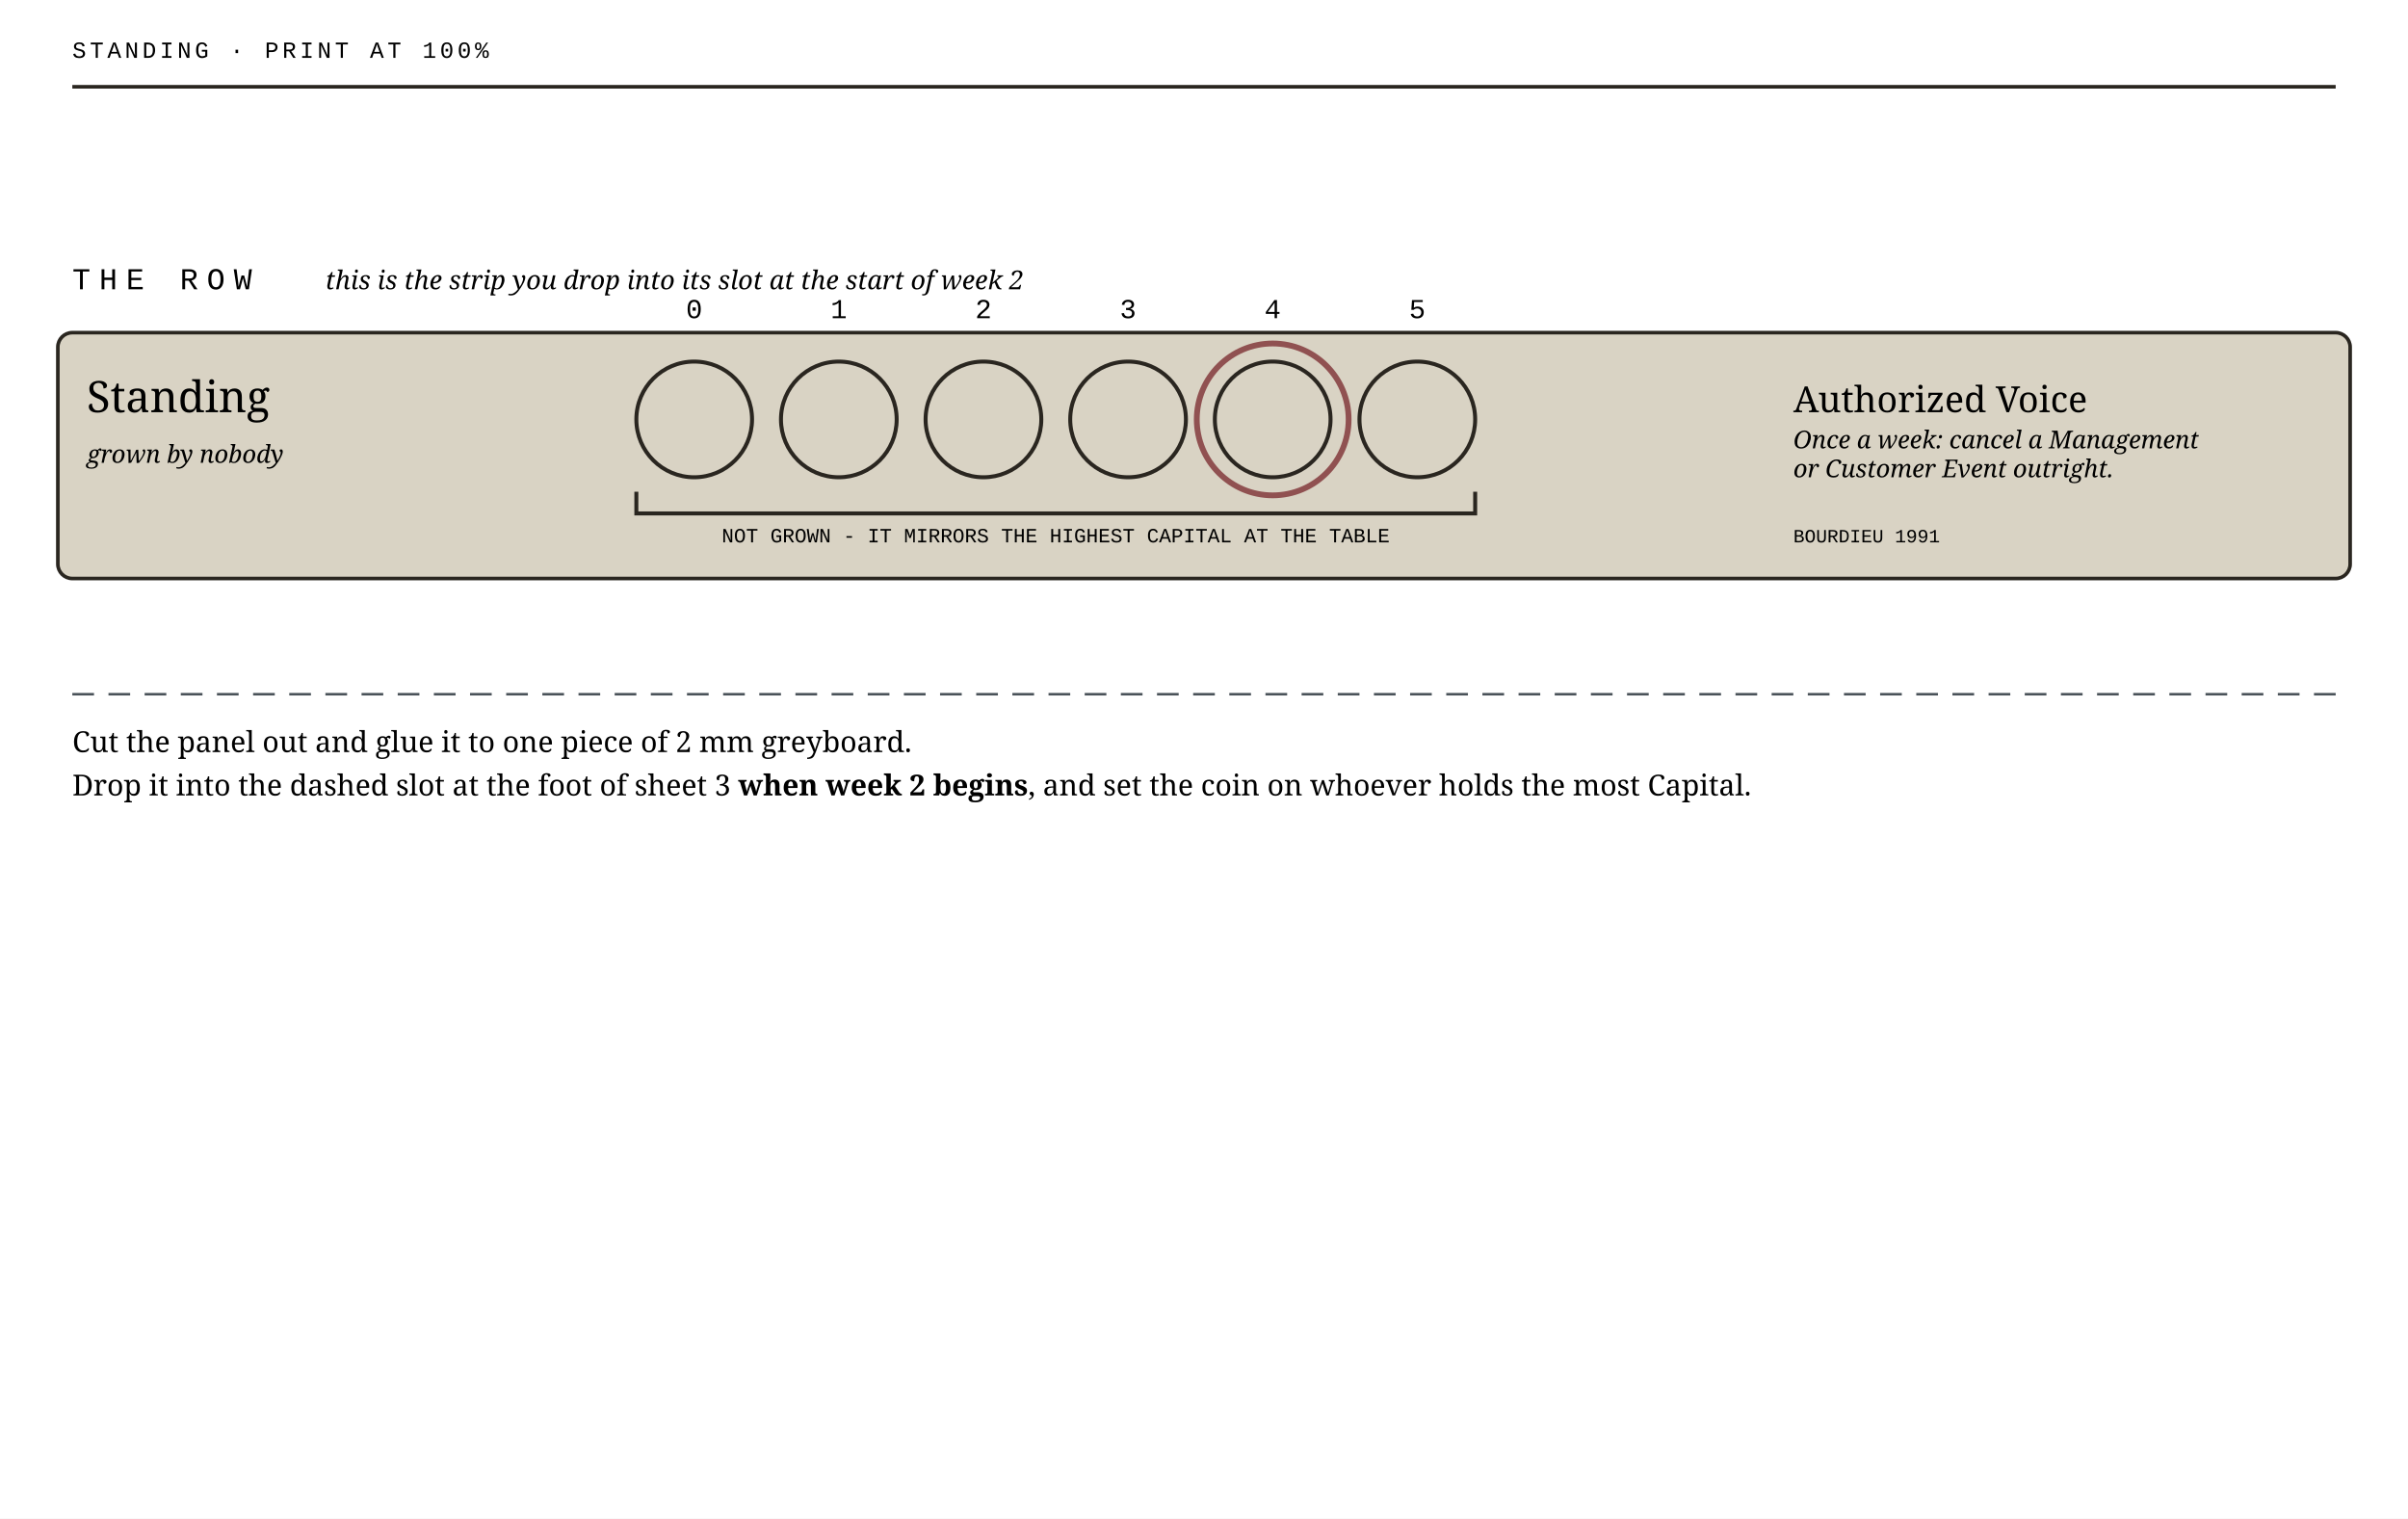
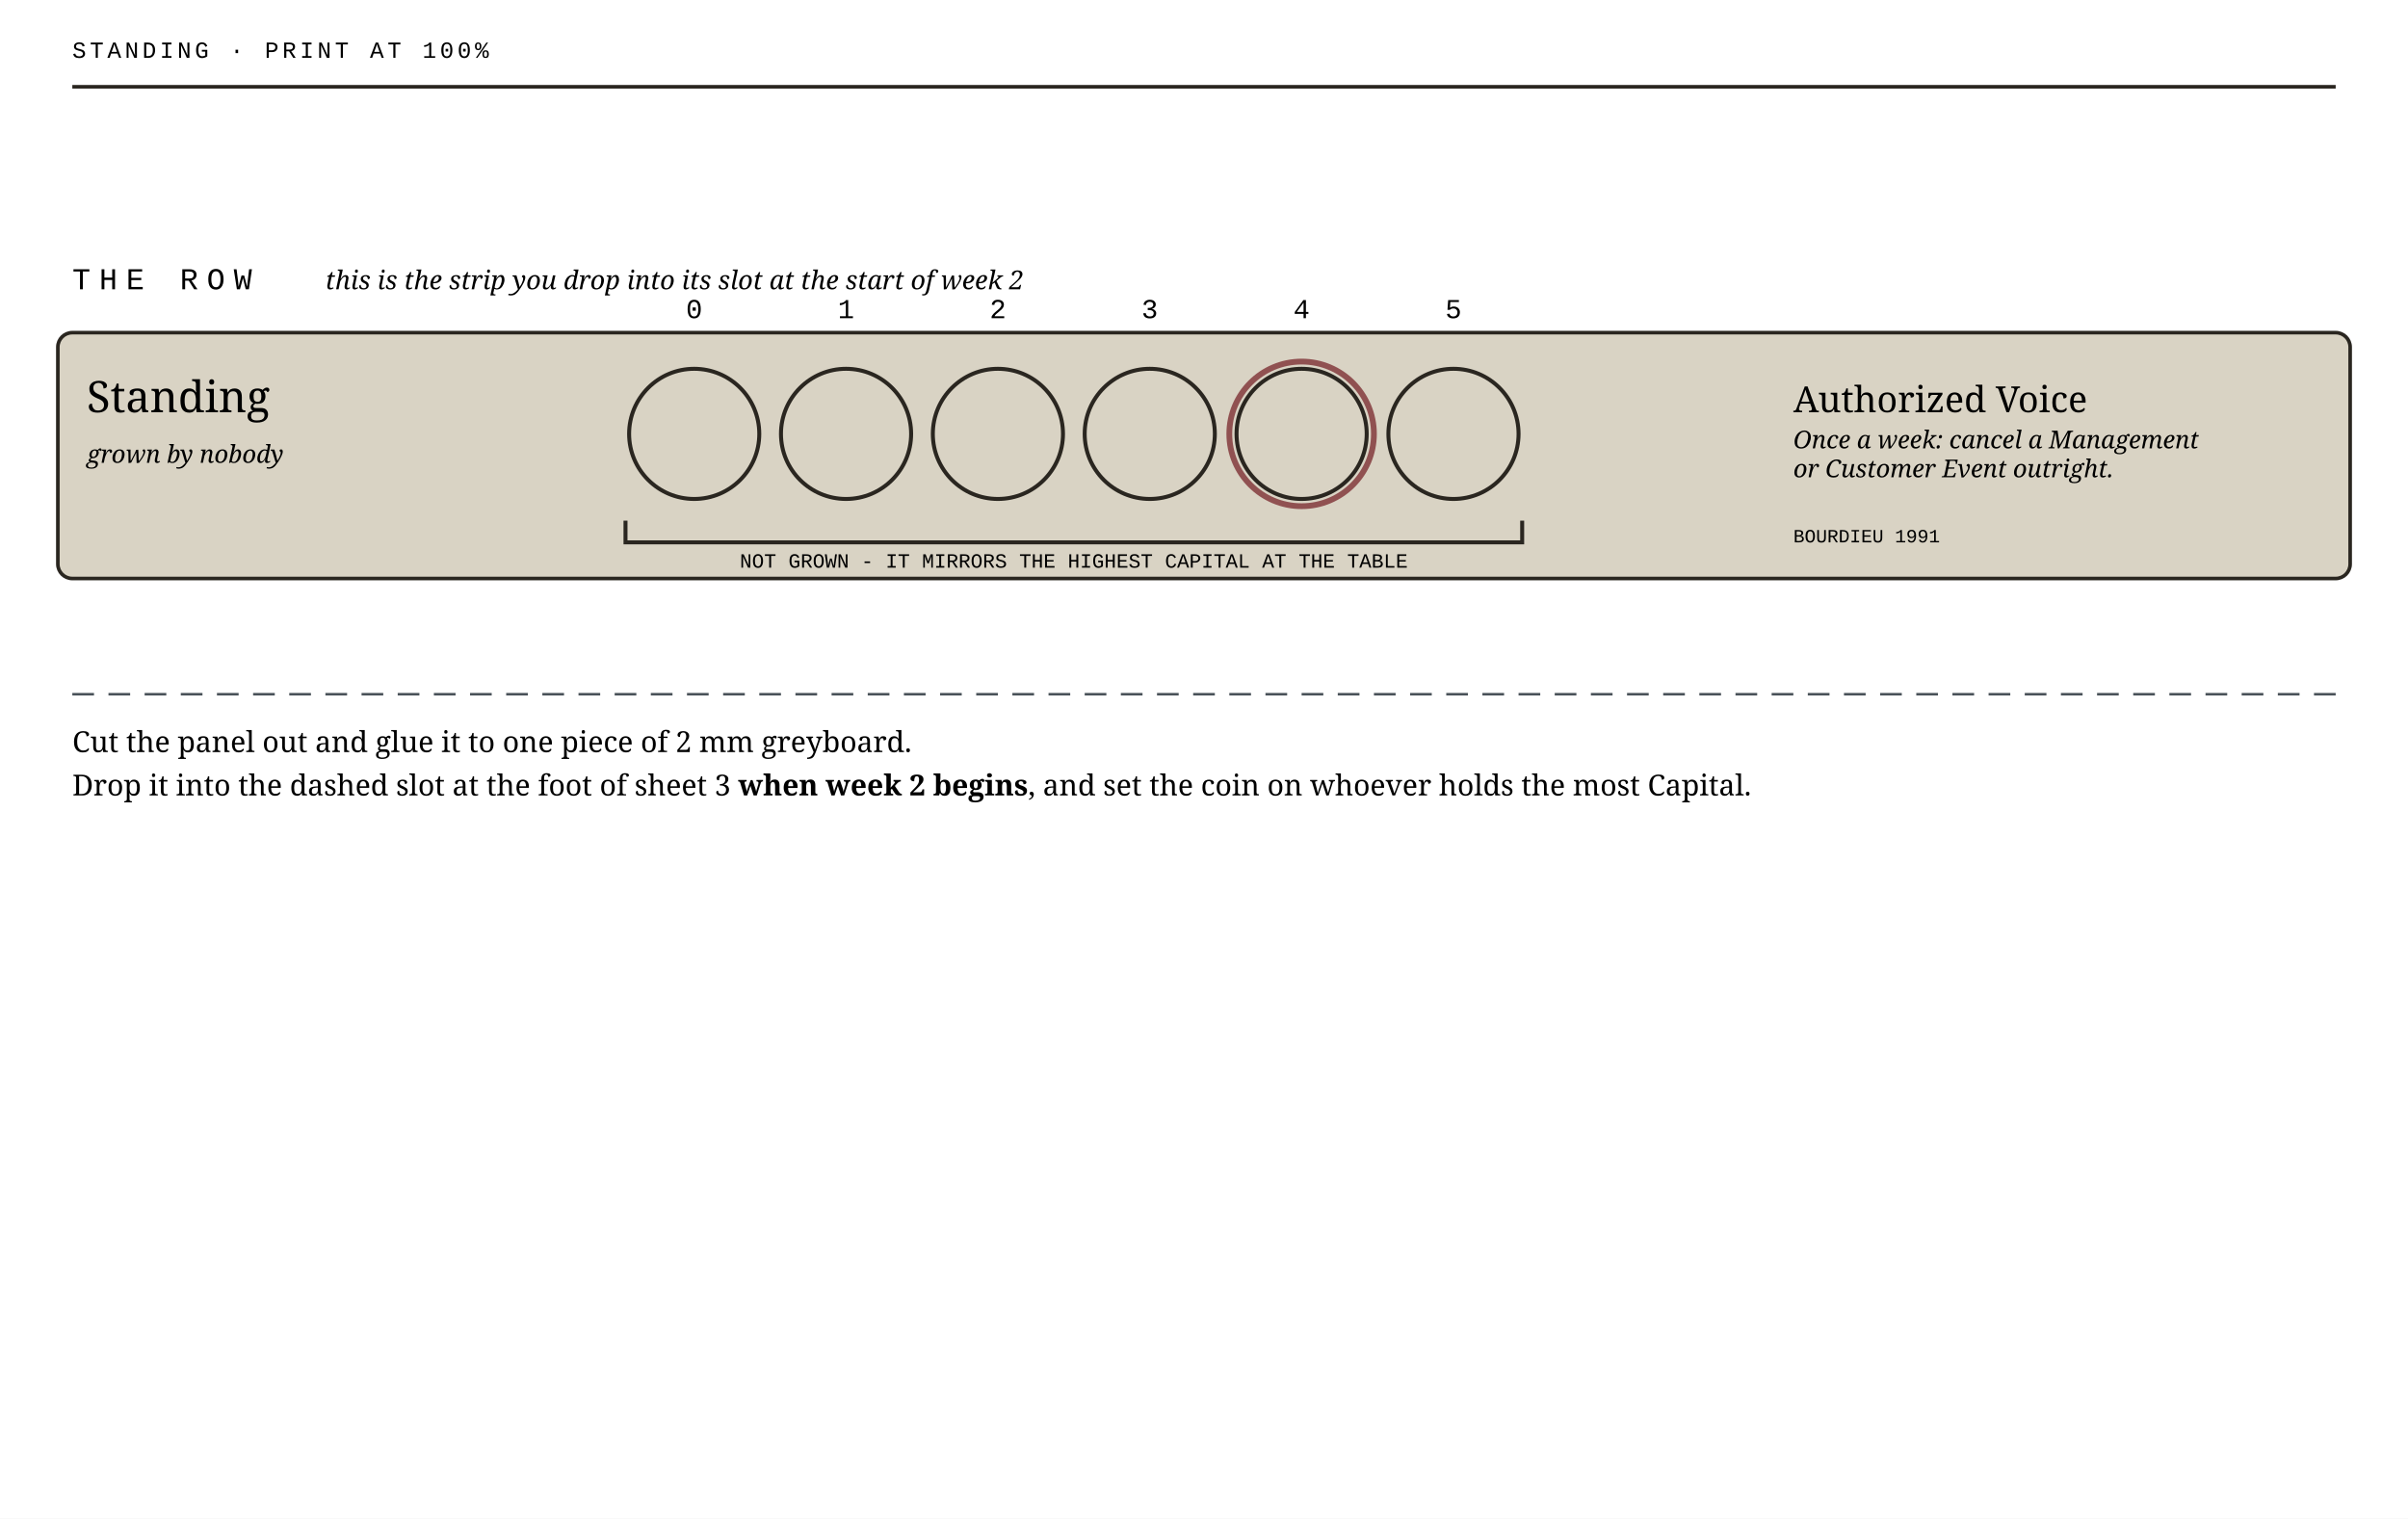
<svg xmlns="http://www.w3.org/2000/svg" width="333mm" height="210mm" viewBox="0 0 333 210">
  <style>
  .s { font-family:"EB Garamond",Garamond,Georgia,serif; fill:#000000; }
  .m { font-family:"IBM Plex Mono","Courier New",monospace; fill:#000000; }
  .r { stroke:#2A2620; stroke-width:.5; fill:none; }
  .w { fill:none; stroke:#2A2620; stroke-width:.55; }
  .q { fill:#000000; }
  .cut { fill:none; stroke:#4A5259; stroke-width:.35; stroke-dasharray:3 2; }
</style>
  <rect width="333" height="210" fill="#FFFFFF" />
  <text x="10" y="8" class="m" font-size="3.2" letter-spacing=".5">STANDING · PRINT AT 100%</text>
  <line x1="10" y1="12" x2="323" y2="12" class="r" />
  <text x="10" y="40" class="m" font-size="4.2" letter-spacing="1.2">THE ROW</text>
  <text x="45" y="40" class="s" font-size="3.6" font-style="italic">this is the strip you drop into its slot at the start of week 2</text>
  <g id="face-a" transform="translate(0,-42)">
    <rect x="8" y="88" width="317" height="34" rx="2" style="fill:#D9D3C4;stroke:#2A2620;stroke-width:.5" />
    <text x="12" y="99" class="s" font-size="6">Standing</text>
    <text x="12" y="106" class="s" font-size="3.4" font-style="italic">grown by nobody</text>
    <g class="m" font-size="3.8" text-anchor="middle">
      <text x="96" y="86">0</text>
-       <text x="116" y="86">1</text>
-       <text x="136" y="86">2</text>
-       <text x="156" y="86">3</text>
-       <text x="176" y="86">4</text>
-       <text x="196" y="86">5</text>
+       <text x="117" y="86">1</text>
+       <text x="138" y="86">2</text>
+       <text x="159" y="86">3</text>
+       <text x="180" y="86">4</text>
+       <text x="201" y="86">5</text>
    </g>
    <g class="w">
-       <circle cx="96" cy="100" r="8" />
-       <circle cx="116" cy="100" r="8" />
-       <circle cx="136" cy="100" r="8" />
-       <circle cx="156" cy="100" r="8" />
-       <circle cx="176" cy="100" r="8" />
-       <circle cx="196" cy="100" r="8" />
+       <circle cx="96" cy="102" r="9" />
+       <circle cx="117" cy="102" r="9" />
+       <circle cx="138" cy="102" r="9" />
+       <circle cx="159" cy="102" r="9" />
+       <circle cx="180" cy="102" r="9" />
+       <circle cx="201" cy="102" r="9" />
    </g>
-     <circle cx="176" cy="100" r="10.5" class="w" style="stroke:#905151;stroke-width:.8" />
-     <path d="M88,110 L88,113 L204,113 L204,110" class="w" stroke-width=".5" />
-     <rect x="158.20" y="114.82" width="12.56" height="2.94" rx=".4" fill="#D9D3C4" />
-     <text x="146" y="117" class="m" font-size="2.8" text-anchor="middle">NOT GROWN - IT MIRRORS THE HIGHEST <tspan>CAPITAL</tspan> AT THE TABLE</text>
+     <circle cx="180" cy="102" r="10" class="w" style="stroke:#905151;stroke-width:.8" />
+     <path d="M86.5,114 L86.5,117 L210.5,117 L210.5,114" class="w" stroke-width=".5" />
+     <rect x="160.8" y="118.3" width="12.56" height="2.94" rx=".4" fill="#D9D3C4" />
+     <text x="148.5" y="120.5" class="m" font-size="2.8" text-anchor="middle">NOT GROWN - IT MIRRORS THE HIGHEST <tspan>CAPITAL</tspan> AT THE TABLE</text>
    <text x="248" y="99" class="s" font-size="5">Authorized Voice</text>
    <text x="248" y="104" class="s" font-size="3.4" font-style="italic">Once a week: cancel a Management</text>
    <text x="248" y="108" class="s" font-size="3.4" font-style="italic">or Customer Event outright.</text>
    <text x="248" y="117" class="m q" font-size="2.6">BOURDIEU 1991</text>
  </g>
  <line x1="10" y1="96" x2="323" y2="96" class="cut" />
  <text x="10" y="104" class="s" font-size="4">Cut the panel out and glue it to one piece of 2 mm greyboard.</text>
  <text x="10" y="110" class="s" font-size="4">Drop it into the dashed slot at the foot of sheet 3 <tspan font-weight="bold">when week 2 begins</tspan>, and set the coin on whoever holds the most Capital.</text>
</svg>
